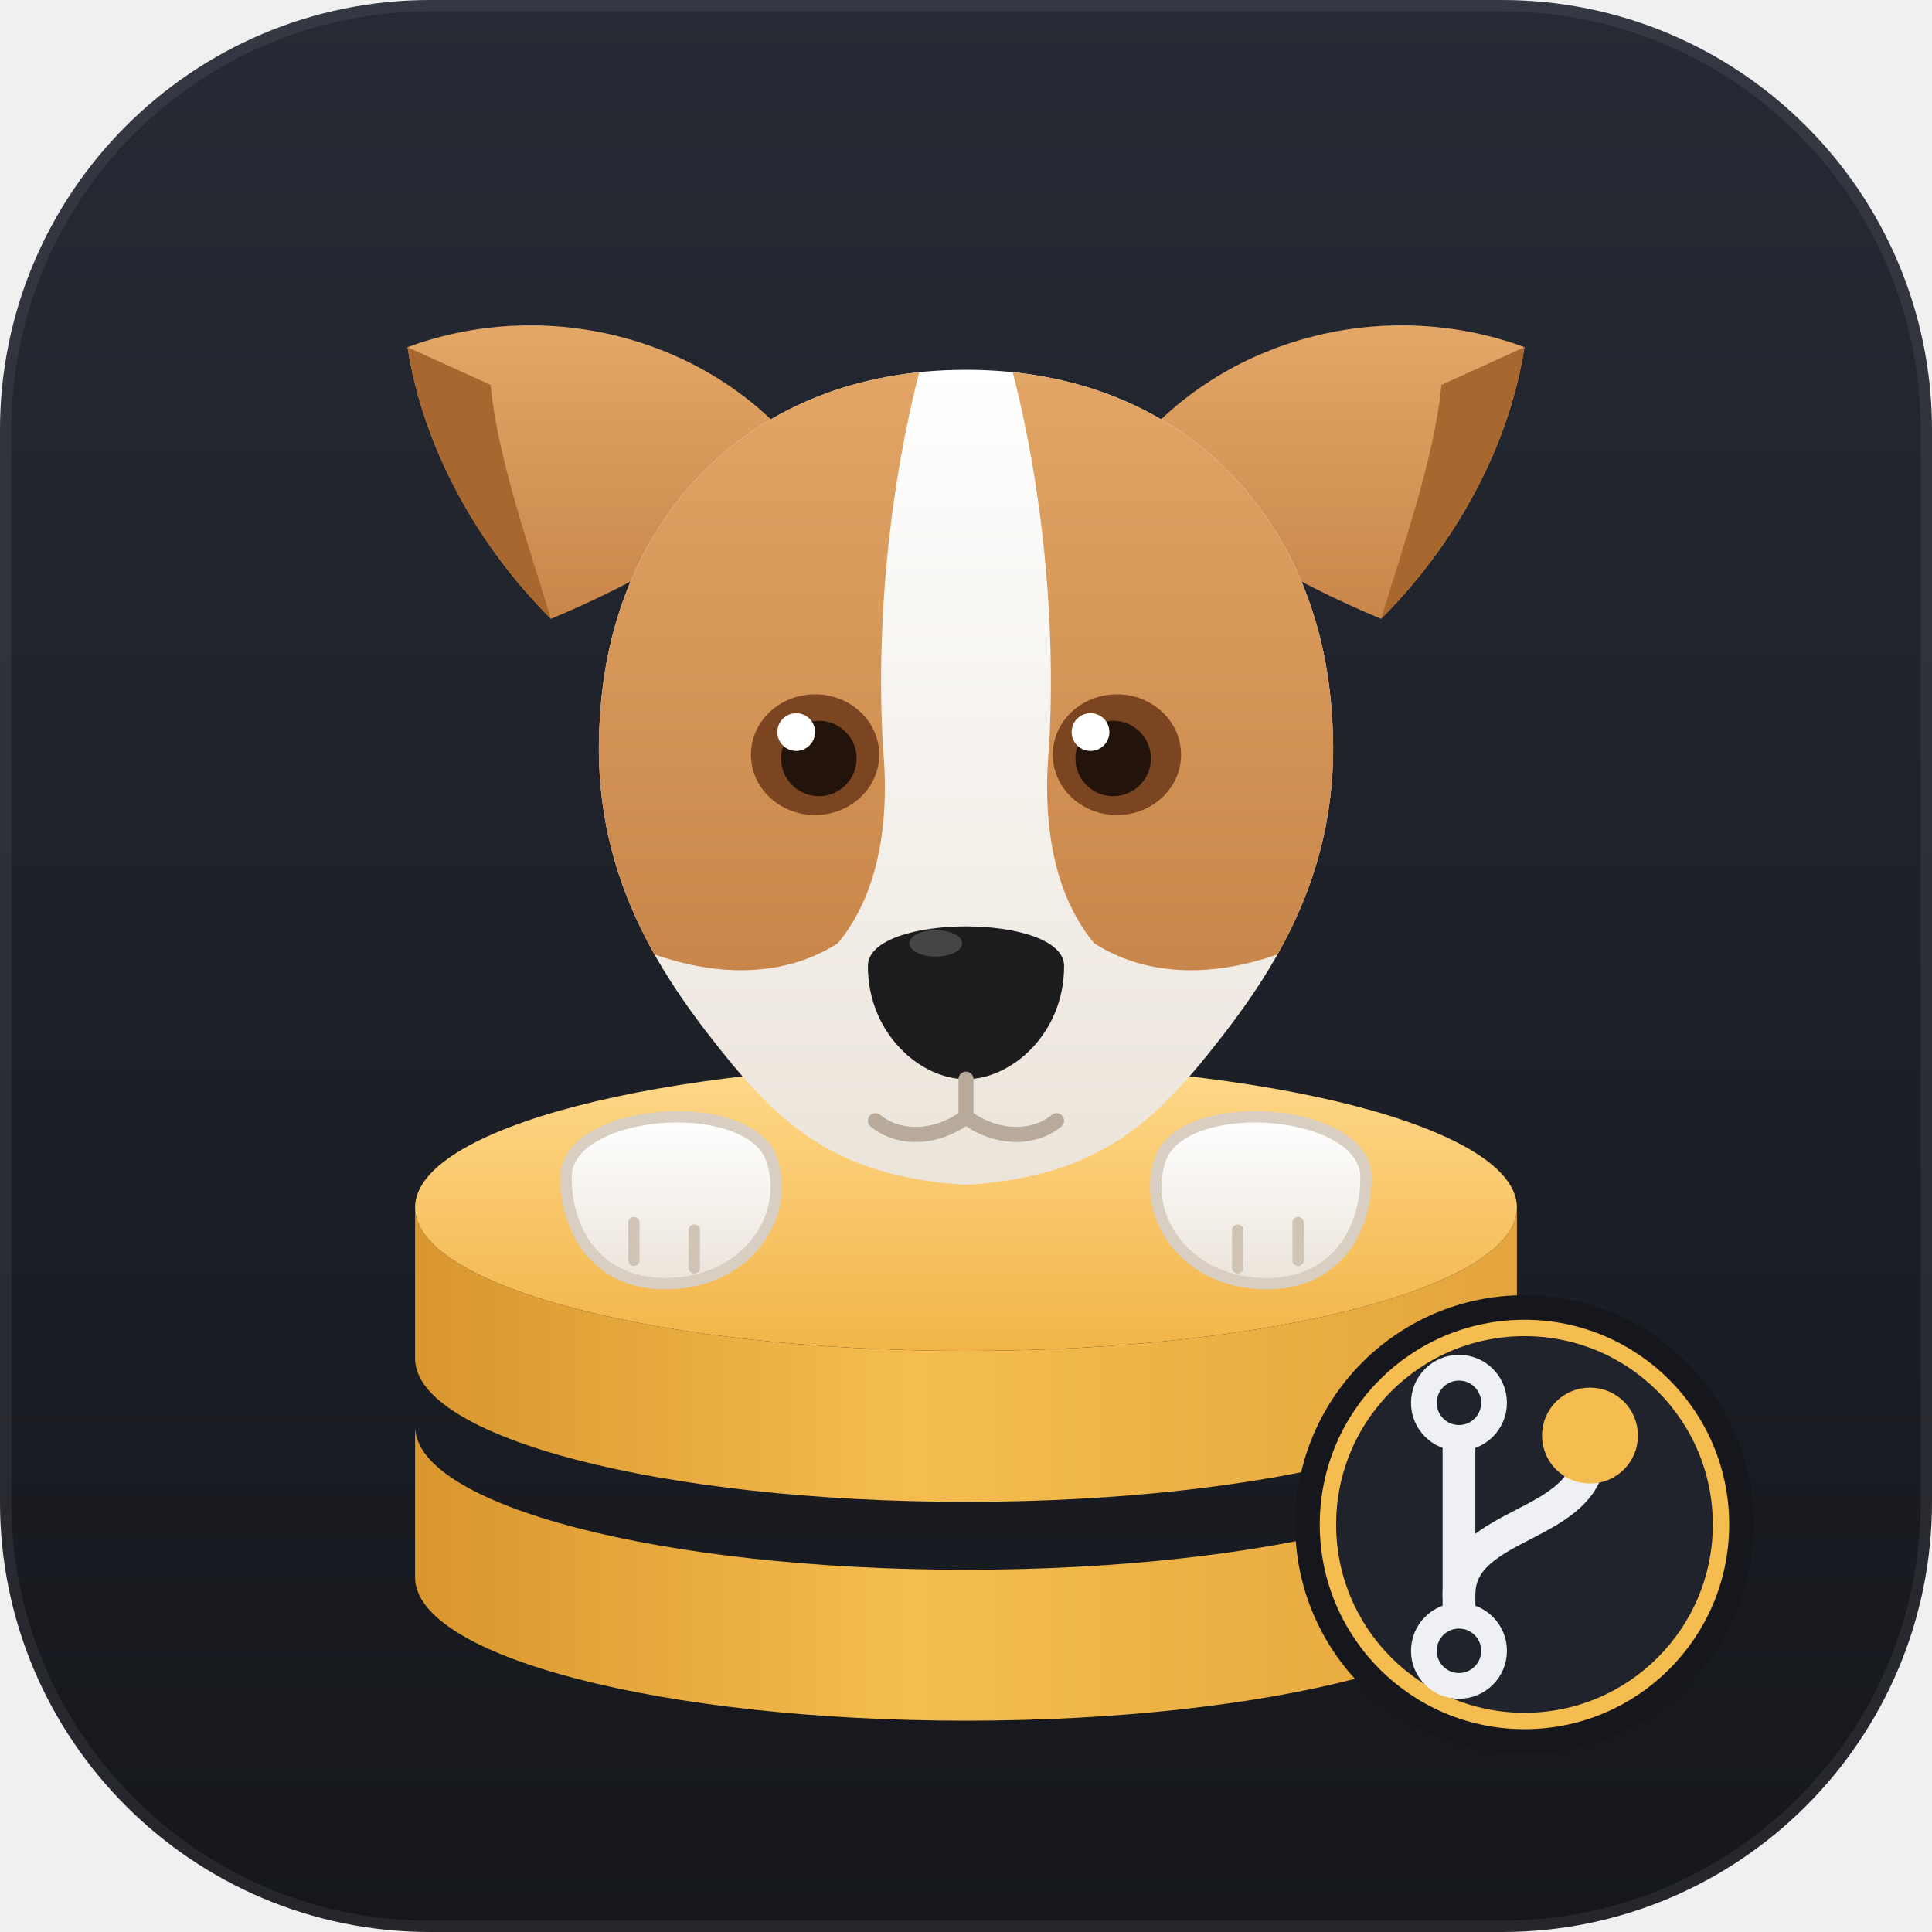
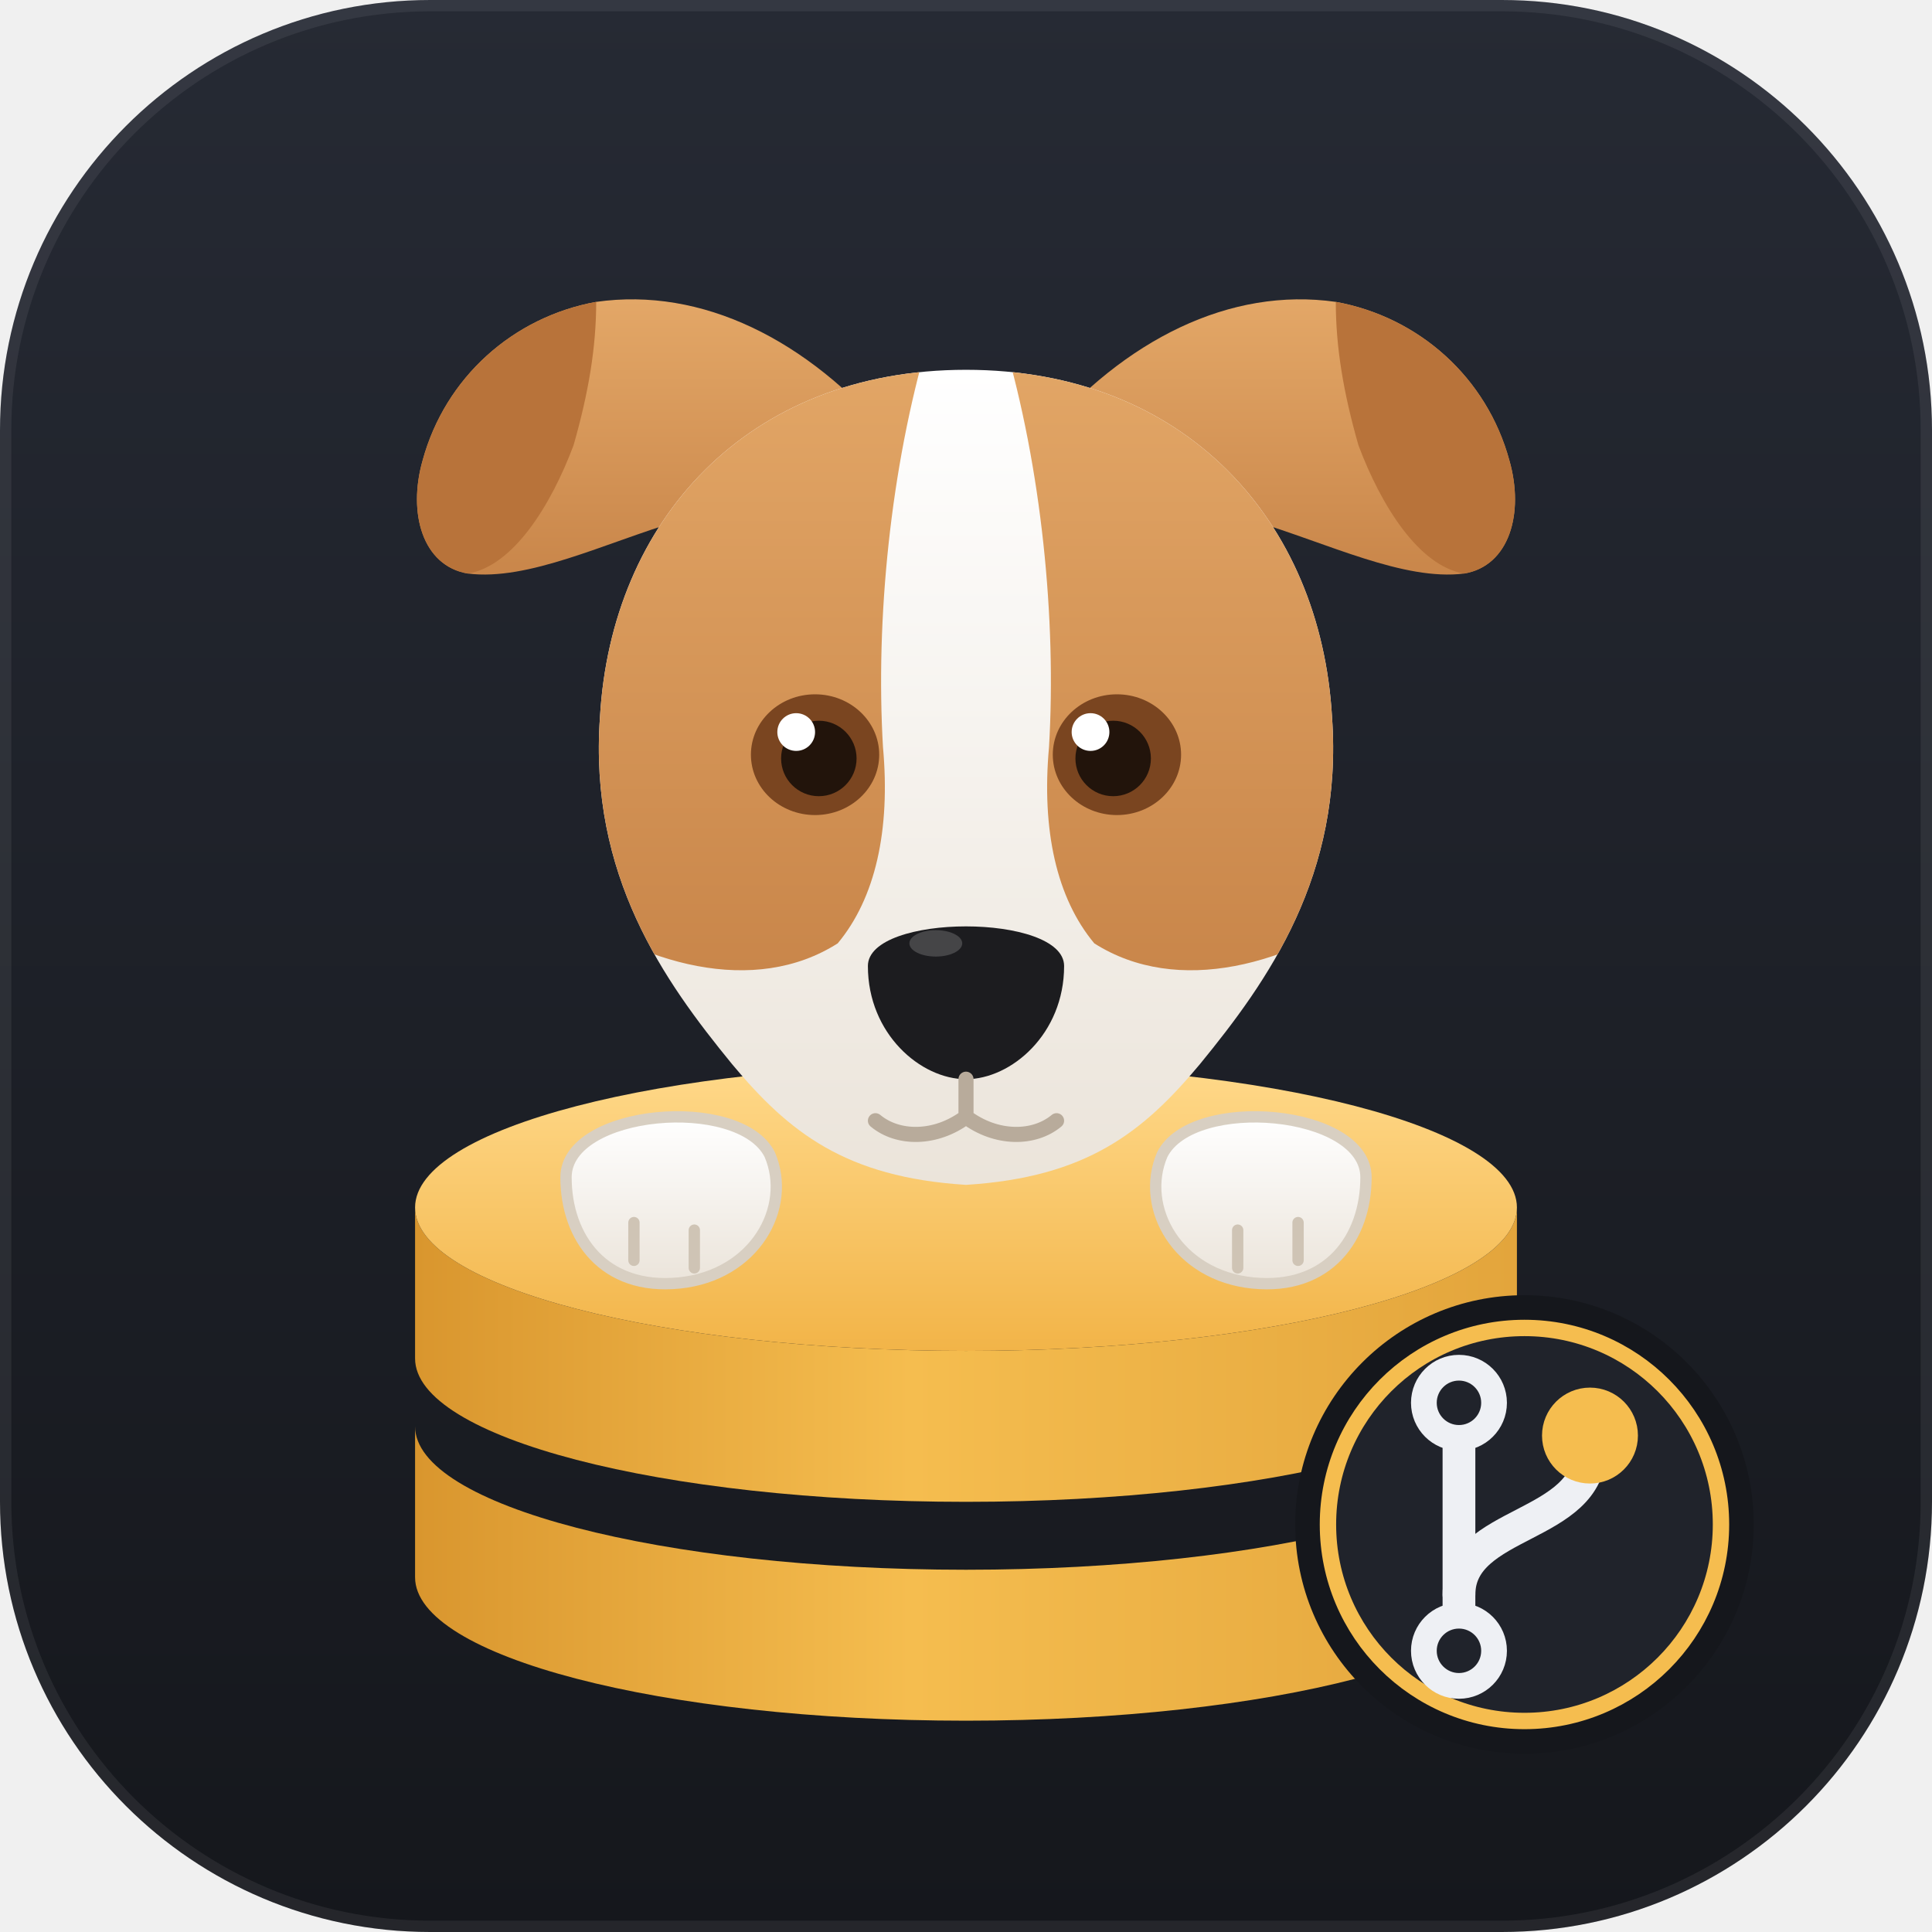
<svg xmlns="http://www.w3.org/2000/svg" viewBox="0 0 512 512" width="512" height="512">
  <defs>
    <linearGradient id="tile" x1="0" y1="0" x2="0" y2="1">
      <stop offset="0" stop-color="#262a34" />
      <stop offset="1" stop-color="#15171c" />
    </linearGradient>
    <linearGradient id="body" x1="0" y1="0" x2="1" y2="0">
      <stop offset="0" stop-color="#d9962e" />
      <stop offset="0.45" stop-color="#f5bd4f" />
      <stop offset="1" stop-color="#e3a53c" />
    </linearGradient>
    <linearGradient id="top" x1="0" y1="0" x2="0" y2="1">
      <stop offset="0" stop-color="#ffd98a" />
      <stop offset="1" stop-color="#f2b448" />
    </linearGradient>
    <linearGradient id="fur" x1="0" y1="0" x2="0" y2="1">
      <stop offset="0" stop-color="#ffffff" />
      <stop offset="1" stop-color="#ebe4da" />
    </linearGradient>
    <linearGradient id="tan" x1="0" y1="0" x2="0" y2="1">
      <stop offset="0" stop-color="#e3a767" />
      <stop offset="1" stop-color="#c9864a" />
    </linearGradient>
    <clipPath id="head">
-       <path id="head-shape" d="M256 104 C314 104 350 144 353 196 C356 238 336 266 318 288 C303 306 288 318 256 320 C224 318 209 306 194 288 C176 266 156 238 159 196 C162 144 198 104 256 104 Z" />
+       <path d="M256 104 C314 104 350 144 353 196 C356 238 336 266 318 288 C303 306 288 318 256 320 C224 318 209 306 194 288 C176 266 156 238 159 196 C162 144 198 104 256 104 Z" />
    </clipPath>
  </defs>
  <rect x="0" y="0" width="512" height="512" rx="114" fill="url(#tile)" />
  <rect x="1.5" y="1.5" width="509" height="509" rx="112.5" fill="none" stroke="#ffffff" stroke-opacity="0.07" stroke-width="3" />
  <g transform="translate(0 -6)">
    <path d="M110 384 v40 a146 38 0 0 0 292 0 v-40 a146 38 0 0 1 -292 0 z" fill="url(#body)" />
    <path d="M110 326 v40 a146 38 0 0 0 292 0 v-40 a146 38 0 0 1 -292 0 z" fill="url(#body)" />
    <ellipse cx="256" cy="326" rx="146" ry="38" fill="url(#top)" />
-     <g id="ear">
-       <path d="M214 128 C190 96 146 84 108 98 C112 124 126 150 146 170 C170 160 194 146 214 128 Z" fill="url(#tan)" />
-       <path d="M108 98 C112 124 126 150 146 170 C140 150 132 128 130 108 Z" fill="#a8672f" />
-     </g>
-     <use href="#ear" transform="translate(512 0) scale(-1 1)" />
-     <use href="#head-shape" fill="url(#fur)" />
+     <path d="M236 122 C214 96 186 82 158 86 C136 90 118 106 112 128 C108 142 112 156 124 158 C140 160 160 150 180 144 C196 138 214 132 236 122 Z" fill="url(#tan)" />
+     <path d="M158 86 C136 90 118 106 112 128 C108 142 112 156 124 158 C136 156 146 140 152 124 C156 110 158 98 158 86 Z" fill="#b8733a" />
+     <path d="M276 122 C298 96 326 82 354 86 C376 90 394 106 400 128 C404 142 400 156 388 158 C372 160 352 150 332 144 C316 138 298 132 276 122 Z" fill="url(#tan)" />
+     <path d="M354 86 C376 90 394 106 400 128 C404 142 400 156 388 158 C376 156 366 140 360 124 C356 110 354 98 354 86 Z" fill="#b8733a" />
+     <path d="M256 104 C314 104 350 144 353 196 C356 238 336 266 318 288 C303 306 288 318 256 320 C224 318 209 306 194 288 C176 266 156 238 159 196 C162 144 198 104 256 104 Z" fill="url(#fur)" />
    <g clip-path="url(#head)">
      <path d="M246 96 C236 130 232 170 234 204 C236 226 232 244 222 256 C200 270 170 262 146 244 L146 96 Z" fill="url(#tan)" />
      <path d="M266 96 C276 130 280 170 278 204 C276 226 280 244 290 256 C312 270 342 262 366 244 L366 96 Z" fill="url(#tan)" />
    </g>
    <g>
      <ellipse cx="216" cy="206" rx="17" ry="16" fill="#7a4520" />
      <ellipse cx="296" cy="206" rx="17" ry="16" fill="#7a4520" />
      <circle cx="217" cy="207" r="10" fill="#22140b" />
      <circle cx="295" cy="207" r="10" fill="#22140b" />
      <circle cx="211" cy="200" r="5" fill="#ffffff" />
      <circle cx="289" cy="200" r="5" fill="#ffffff" />
    </g>
    <path d="M230 262 C230 248 282 248 282 262 C282 280 268 292 256 292 C244 292 230 280 230 262 Z" fill="#1c1c1f" />
    <ellipse cx="248" cy="256" rx="7" ry="3.5" fill="#ffffff" fill-opacity="0.18" />
    <path d="M256 292 v10 M256 302 c-8 6 -18 6 -24 1 M256 302 c8 6 18 6 24 1" fill="none" stroke="#b8ab9b" stroke-width="4" stroke-linecap="round" />
    <g fill="url(#fur)" stroke="#d8cfc2" stroke-width="3">
      <path d="M150 318 C150 300 196 296 204 312 C210 326 200 344 180 346 C160 348 150 334 150 318 Z" />
      <path d="M362 318 C362 300 316 296 308 312 C302 326 312 344 332 346 C352 348 362 334 362 318 Z" />
    </g>
    <g stroke="#cfc4b5" stroke-width="3" stroke-linecap="round">
      <path d="M168 330 v10 M184 332 v10" />
      <path d="M344 330 v10 M328 332 v10" />
    </g>
  </g>
  <g transform="translate(404 404) scale(0.62) translate(-378 -378)">
    <circle cx="378" cy="378" r="98" fill="#15171c" />
    <circle cx="378" cy="378" r="84" fill="#20232b" stroke="#f5bd4f" stroke-width="7" />
    <g fill="none" stroke="#eef0f4" stroke-width="14" stroke-linecap="round">
      <path d="M350 330 v96" />
      <path d="M406 346 c0 34 -56 30 -56 62" />
    </g>
    <g fill="#20232b" stroke="#eef0f4" stroke-width="11">
      <circle cx="350" cy="326" r="15" />
      <circle cx="350" cy="432" r="15" />
      <circle cx="406" cy="340" r="15" fill="#f5bd4f" stroke="#f5bd4f" />
    </g>
  </g>
</svg>
